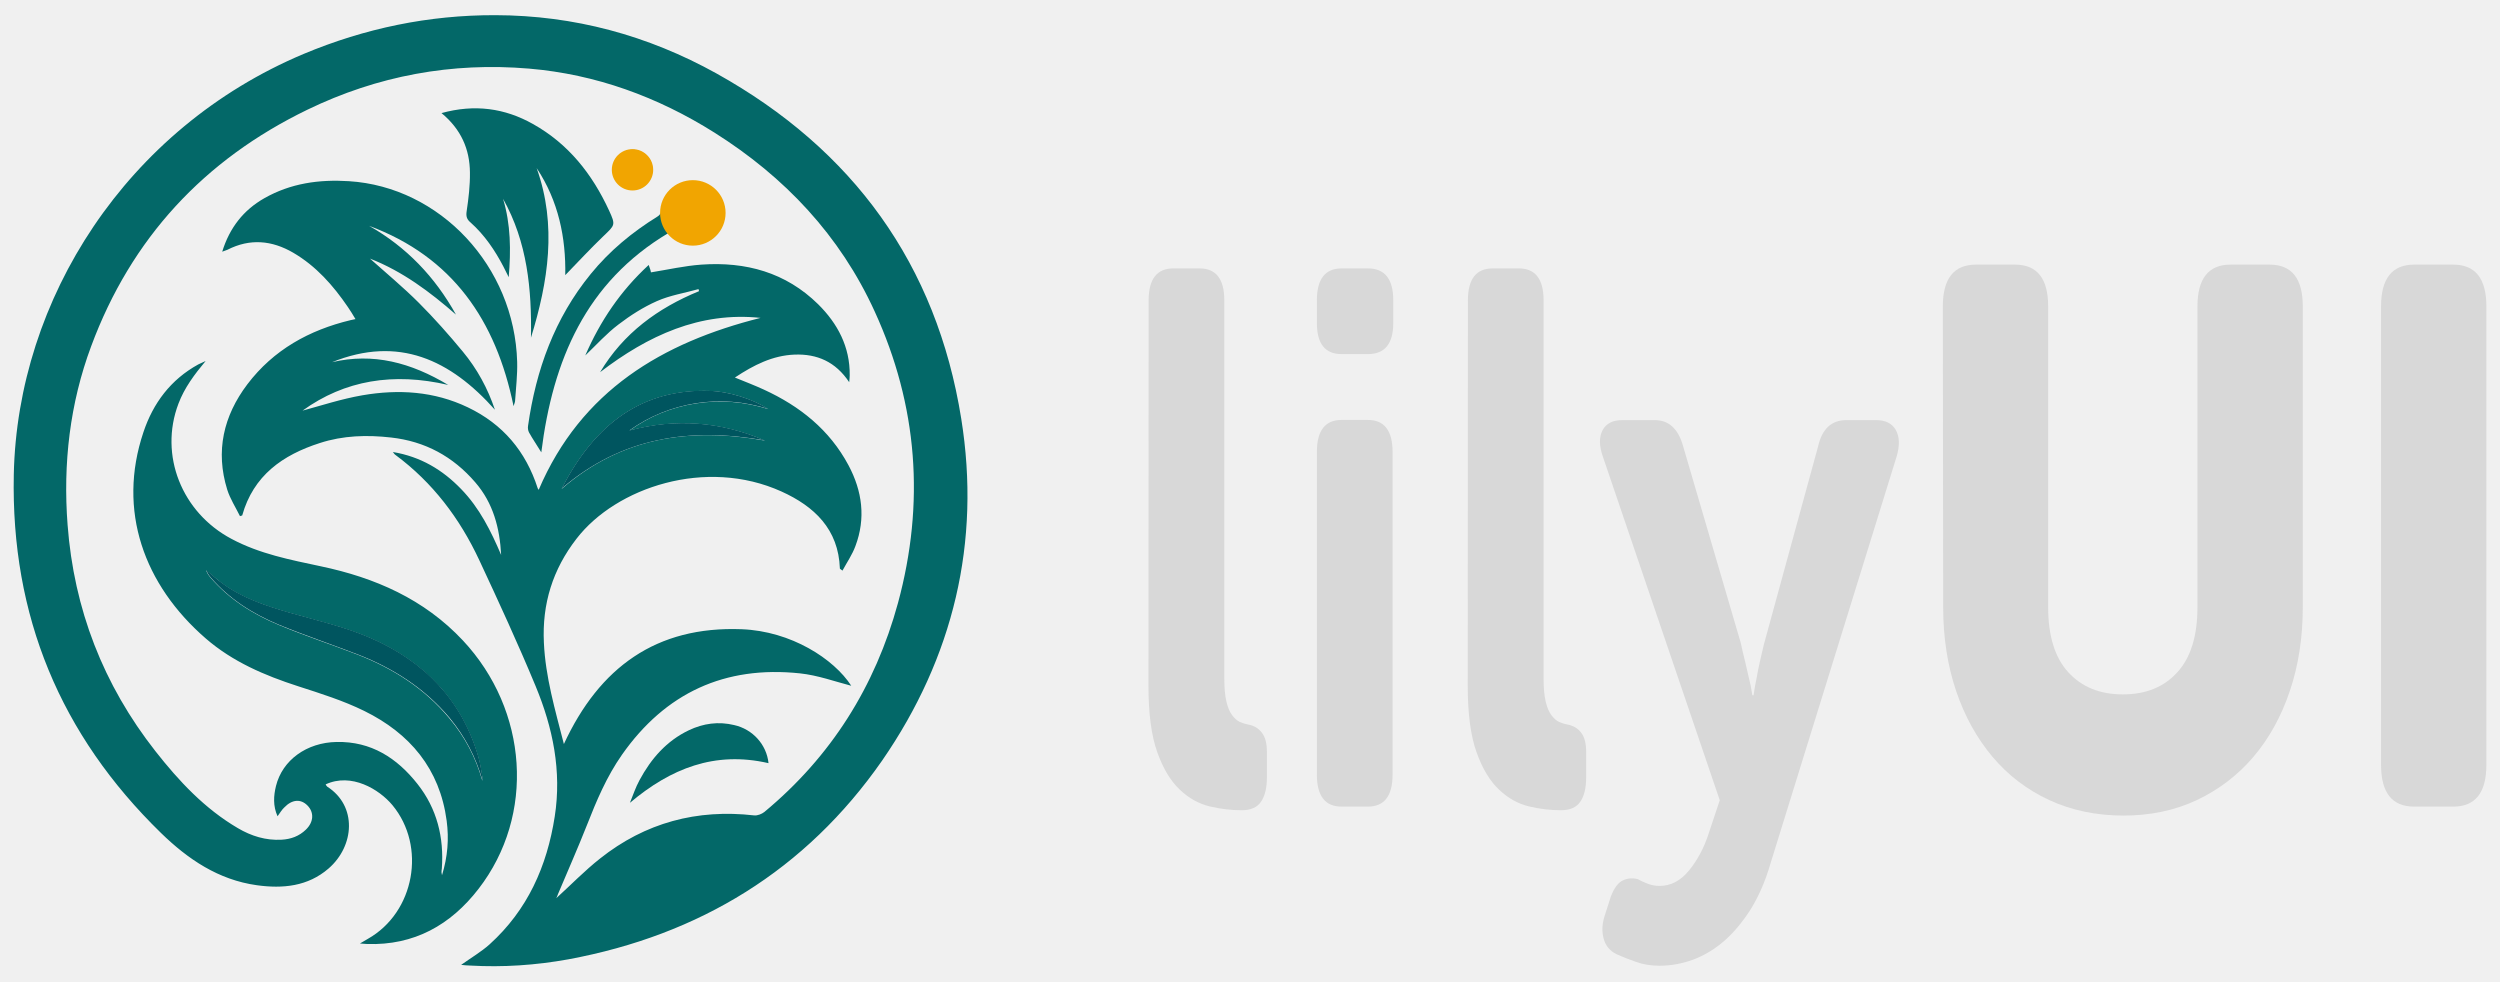
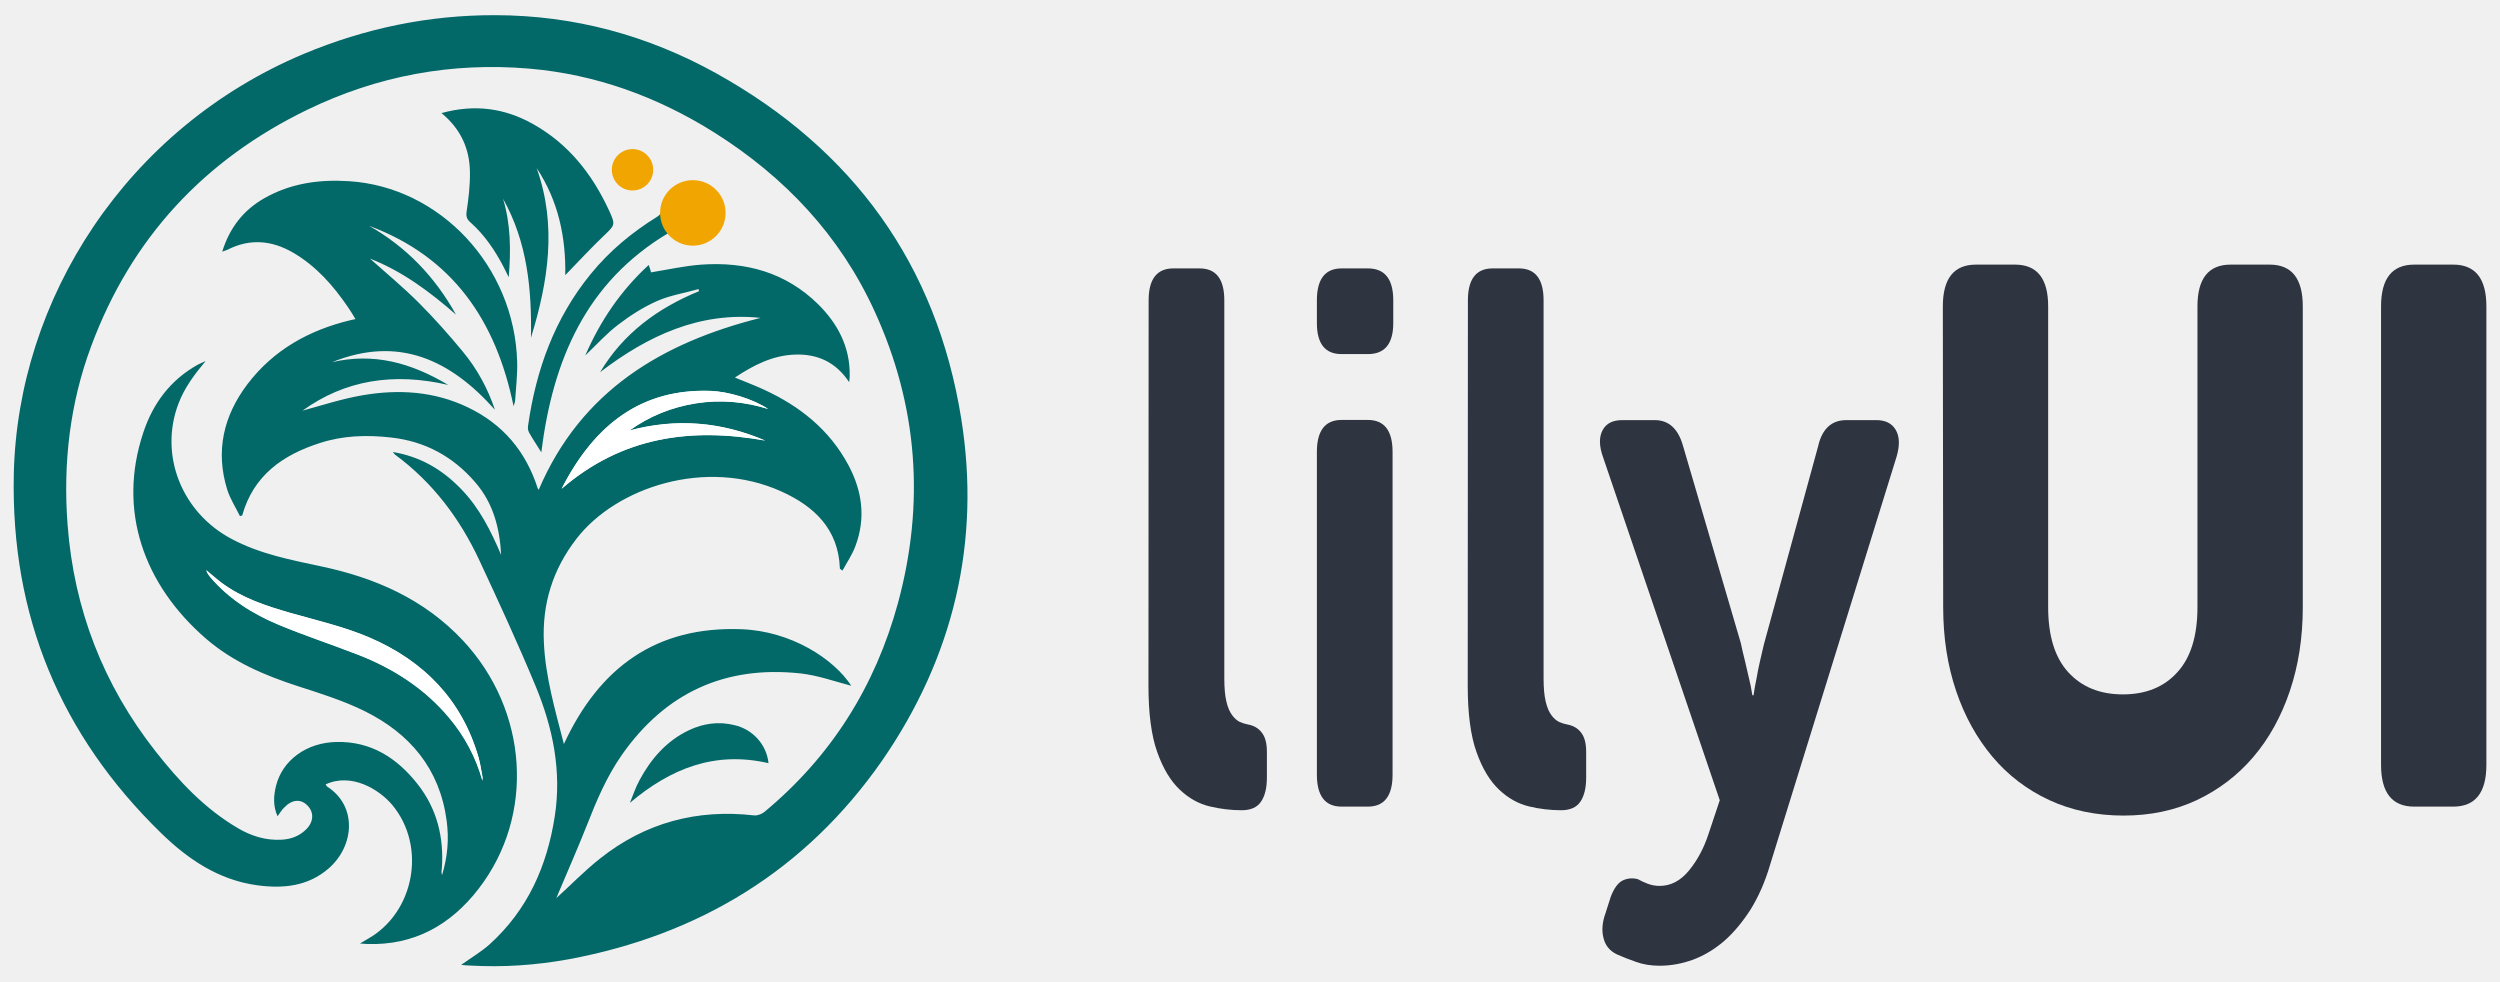
<svg xmlns="http://www.w3.org/2000/svg" version="1.1" id="Camada_1" x="0px" y="0px" viewBox="0 0 1450.2 569.2" style="enable-background:new 0 0 1450.2 569.2;" xml:space="preserve">
  <style type="text/css">
- 	.st0{fill:#D8D8D8;}
+ 	.st0{fill:#2E3440;}
	.st1{fill:#036868;}
- 	.st2{fill:#00555F;}
+ 	.st2{fill:#fff;}
	.st3{fill:#F1A501;}
</style>
  <g>
    <g>
      <path class="st0" d="M666.3,174.2c0-12.3,4.8-18.5,14.3-18.5h15.3c9.5,0,14.3,6.2,14.3,18.5v219.3c0,5.6,0.4,10,1.2,13.4    s1.9,6,3.3,7.9c1.4,1.9,2.9,3.2,4.5,4c1.6,0.7,3.3,1.2,4.9,1.5c3.2,0.6,5.9,2.1,7.8,4.6c2,2.5,3,6.2,3,11.2v15    c0,5.9-1.1,10.5-3.3,13.8c-2.2,3.4-6,5.1-11.3,5.1c-6,0-12.2-0.7-18.5-2.2s-12.1-4.7-17.4-9.7c-5.3-5-9.7-12.2-13.1-21.8    c-3.4-9.5-5.1-22.3-5.1-38.5L666.3,174.2L666.3,174.2z" />
      <path class="st0" d="M778.2,205.4c-9.5,0-14.3-6-14.3-18v-13.2c0-12.3,4.8-18.5,14.3-18.5h15.3c9.8,0,14.7,6.2,14.7,18.5v13.2    c0,12-4.9,18-14.7,18H778.2z M763.9,262.1c0-12.3,4.8-18.5,14.3-18.5h15.3c9.5,0,14.3,6.2,14.3,18.5v187.3    c0,12.3-4.8,18.5-14.3,18.5h-15.3c-9.5,0-14.3-6.2-14.3-18.5V262.1L763.9,262.1z" />
      <path class="st0" d="M851.5,174.2c0-12.3,4.8-18.5,14.3-18.5h15.3c9.5,0,14.3,6.2,14.3,18.5v219.3c0,5.6,0.4,10,1.2,13.4    c0.8,3.4,1.9,6,3.3,7.9s2.9,3.2,4.5,4c1.6,0.7,3.2,1.2,4.9,1.5c3.2,0.6,5.9,2.1,7.8,4.6c2,2.5,3,6.2,3,11.2v15    c0,5.9-1.1,10.5-3.3,13.8c-2.2,3.4-6,5.1-11.3,5.1c-6.1,0-12.2-0.7-18.5-2.2s-12.1-4.7-17.4-9.7s-9.7-12.2-13.1-21.8    c-3.4-9.5-5.1-22.3-5.1-38.5L851.5,174.2L851.5,174.2z" />
      <path class="st0" d="M941.4,510.7c2.8-1.3,5.7-1.5,8.7-0.7c1.6,0.9,3.5,1.8,5.6,2.6c2.1,0.8,4.4,1.3,7,1.3c6.5,0,12.2-3,17.1-9    s8.6-13,11.2-20.9l6.6-19.8l-67.7-199c-2.3-6.4-2.4-11.6-0.3-15.6s5.9-5.9,11.5-5.9h18.8c8.1,0,13.6,5,16.4,15l33.5,114.3    c0.7,3.2,1.4,6.5,2.3,9.9c0.8,3.4,1.6,6.7,2.3,9.9c0.9,3.5,1.6,7,2.1,10.5h0.7c0.5-3.5,1.1-6.9,1.8-10.1c0.5-2.9,1.1-6.1,1.9-9.5    s1.6-6.7,2.3-9.9l31.4-114.7c2.3-10.3,7.8-15.4,16.4-15.4h17.4c5.3,0,9.1,1.9,11.3,5.7s2.4,8.9,0.5,15.4l-73.3,236.5    c-3,10.3-6.9,19-11.5,26.4c-4.7,7.3-9.8,13.4-15.3,18.2c-5.6,4.8-11.6,8.4-18,10.8c-6.4,2.3-12.8,3.5-19.4,3.5    c-4.9,0-9.4-0.7-13.6-2.2s-7.9-2.9-11.2-4.4c-4.2-2-6.8-5.3-7.8-9.7c-1.1-4.4-0.6-9.1,1.2-14.1l3.1-9.7    C936.3,515.2,938.6,512,941.4,510.7L941.4,510.7z" />
      <path class="st0" d="M1127,177.7c0-16.1,6.4-24.2,19.2-24.2h22.7c12.8,0,19.2,8.1,19.2,24.2v174.5c0,16.7,3.9,29.3,11.7,37.8    c7.8,8.5,18.3,12.8,31.6,12.8s23.8-4.2,31.6-12.8c7.8-8.5,11.7-21.1,11.7-37.8V177.7c0-16.1,6.4-24.2,19.2-24.2h22.7    c12.8,0,19.2,8.1,19.2,24.2v174.5c0,17.6-2.5,33.8-7.5,48.6s-12,27.5-21.1,38.2s-20,19-32.8,25.1c-12.8,6-27,9-42.6,9    s-30.2-3-43.1-9s-23.9-14.4-32.9-25.1s-16.1-23.4-21.1-38.2s-7.5-31-7.5-48.6L1127,177.7L1127,177.7z" />
      <path class="st0" d="M1381.2,177.7c0-16.1,6.4-24.2,19.2-24.2h22.7c12.8,0,19.2,8.1,19.2,24.2v266c0,16.1-6.4,24.2-19.2,24.2    h-22.7c-12.8,0-19.2-8.1-19.2-24.2V177.7L1381.2,177.7z" />
    </g>
    <g>
      <g>
        <path class="st1" d="M557.6,242.9c-14.3-89.5-62.8-156.2-142-200.3C375.8,20.5,333,8.9,287.3,8.8c-38.6-0.1-75.6,7.6-111.2,22.5     C73.4,74.5,10.1,173.4,8,275.3c-1.7,81.9,27,151,85.4,207.9c15.6,15.2,33.3,27.2,55.6,30.3c15,2.1,29.6,0.7,41.6-9.7     c15.1-13.1,16.7-36.3-0.8-47.5c-0.4-0.3-0.6-0.8-0.9-1.3c14.9-6.9,31,2.8,38.7,12c19.9,24,12.9,62.3-14.2,77.6     c-1.2,0.7-2.3,1.3-4.6,2.7c2.3,0.2,3.2,0.2,4.1,0.3c27.3,0.9,48.5-11,64.7-32c33-42.7,28.8-103.6-9.1-144.1     c-22.5-24-51-36.4-82.4-43c-17.8-3.8-35.5-7.2-51.8-15.9c-28.9-15.3-42.1-48.6-30.8-78.4c3.5-9.3,9.3-17,15.8-24.8     c-1.4,0.7-2.9,1.3-4.3,2c-16,8.8-26.2,22.5-31.8,39.3c-15.3,45.5,0.3,88.6,36.2,119.7c15.6,13.5,34.1,21.4,53.6,27.7     c13,4.2,26.1,8.3,38.3,14.3c26.4,13,43.8,33.5,47.8,63.7c1.4,10.5,0.6,20.8-2.7,31.6c-0.2-1.1-0.3-1.4-0.3-1.7     c0-0.8,0.1-1.5,0.2-2.2c1.3-18-2.8-34.7-14.1-49c-11.9-15.1-26.9-24.8-46.9-24.4c-17.5,0.3-31.5,10.6-35.2,25.5     c-1.4,5.7-1.8,11.6,0.9,17.6c1.5-2.1,2.5-3.8,3.9-5.1c4.5-4.7,9.5-5.1,13.4-1.2c4,4,3.7,9.6-0.8,14c-4,3.9-8.8,5.6-14.2,5.9     c-9.1,0.5-17.5-2.1-25.3-6.7c-19.3-11.3-34.2-27.3-47.8-44.6c-30.3-38.6-47.3-82.4-51-131.4c-2.7-35.5,1.3-70.3,13.7-103.6     c23.2-62.5,65.4-108.1,125.5-137.2c40.7-19.7,83.7-27.6,128.5-23.8c38.8,3.3,74.6,16.4,107.5,37.1c40.8,25.7,72.9,59.7,93,103.8     c25,54.6,29.2,111.2,13.5,169.1c-13.2,48.4-38.8,89.1-77.5,121.2c-1.5,1.2-4,2.2-5.9,2c-33.2-3.8-63.2,4.2-89.4,25     c-9,7.1-17,15.4-25.4,23c0.3-0.6,0.7-1.5,1-2.4c5.6-13.3,11.4-26.4,16.7-39.8c5.6-14.3,11.5-28.3,20.4-41     C386,401.9,420.5,386,464,390.6c10.4,1.1,20.5,4.8,29.8,7.2c-10-15.5-34.8-31.7-63.6-32.8c-49.5-1.9-82.5,22.1-103.1,66.6     c-5.1-19.9-10.7-38.9-11.6-58.8c-1.1-22.5,5.1-42.5,19-60.4c23-29.7,75-47.1,118.8-27.3c19,8.6,33.1,21.8,33.9,44.7     c0,0.2,0.4,0.3,1.5,1.2c2.6-4.8,5.7-9.3,7.5-14.2c6.1-16.2,4-31.9-4-46.9c-11-20.6-28.2-34.3-49.1-43.9c-5.2-2.4-10.7-4.5-16.8-7     c11-7.3,21.9-12.8,34.6-13.3c13-0.5,23.8,4.1,31.7,16c0.2-2,0.3-3,0.3-4c0.2-16.5-7-30-18.3-41.2c-18.8-18.5-42-24.8-67.7-23     c-9.8,0.7-19.4,2.9-29.3,4.5c0,0.1-0.1-0.7-0.3-1.4c-0.2-0.7-0.5-1.4-1-2.9c-16.4,15.1-28.1,32.5-36.8,52.5     c6.6-6.3,12.4-12.8,19.3-18c6.8-5.2,14.3-10,22.2-13.5c7.6-3.4,16.1-4.7,24.2-7c0.1,0.4,0.2,0.8,0.3,1.2     c-23.9,9.8-43.9,24.4-57.4,47c27.8-21.3,58-35.2,93.1-31.5c-56.9,14.3-104.1,42.1-128.7,99.7c-0.2-0.2-0.5-0.5-0.6-0.9     c-6.9-21.4-20.2-37.2-40.5-46.9c-19.6-9.4-40.3-10.6-61.2-7c-12.1,2.1-24,6-34.7,8.9c24.5-17.7,52.7-22.3,84.5-14.9     c-21.7-13-43.5-18.8-67.4-13.2c38.6-15.6,68.7-1.4,94.5,27.6c-4.2-12.5-10.4-23.8-18.6-33.7c-8.1-9.8-16.6-19.4-25.6-28.4     s-18.8-17.1-28.3-25.6c18.9,7.4,34.8,19.3,49.9,32.5c-12.2-21.9-28.7-39.2-50.4-51.5c48.4,18,73.6,54.8,83.8,104.6     c0.5-1.6,0.9-2.4,0.9-3.2c0.5-7.5,1.4-15,1.2-22.4c-1.5-55.6-44.8-101.6-97.6-104.9c-17.3-1.1-33.8,1.2-49.1,9.9     c-12.1,6.9-20.1,17.1-24.4,31c1.5-0.6,2.3-0.8,3-1.1c13.1-6.7,25.8-5.5,38.2,1.7c13.3,7.8,23.1,18.9,31.7,31.5     c1.5,2.1,2.8,4.4,4.4,7c-1.4,0.3-2.1,0.5-2.8,0.6c-24.1,5.8-44.7,17.2-59.9,37.2c-13.9,18.4-18.6,38.8-11.7,61.1     c1.7,5.4,4.9,10.3,7.4,15.4c0.4-0.1,0.9-0.3,1.3-0.4c6.5-23.2,23.5-35.1,45-42c13.5-4.4,27.4-4.8,41.4-3.2     c19.7,2.2,35.9,11,48.8,26c10.4,12,14.2,26.5,15,42.1c-5.9-13.8-12.5-27.2-23.2-38.2c-10.8-11.2-23.5-18.8-39.6-21.5     c0.7,0.9,1,1.4,1.5,1.7c21.6,16,37.3,36.8,48.6,61s22.5,48.5,32.7,73.1c10,24.1,15.2,49.2,11.1,75.6c-4.5,29-15.8,54.3-37.8,74.2     c-4.8,4.3-10.6,7.7-16.5,11.9c2,0.2,3.6,0.4,5.2,0.4c19.1,1.1,38.1-0.2,56.9-3.6c76.1-14.1,137.8-51.7,182.1-115.3     C553,381.4,569.1,314.5,557.6,242.9L557.6,242.9z M207.6,379.8c-15.2-5.9-30.8-11-45.9-17.3s-28.8-14.9-39.6-27.5     c-1-1.2-2-2.5-2.5-4.2c2.9,2.4,5.7,4.9,8.7,7.2c12,9,25.9,13.5,40.1,17.6c15.4,4.4,31.2,8,45.9,14.3     c31.4,13.5,53.7,36.2,63.3,69.8c1,3.6,1.5,7.3,2.2,11c0.1,0.7,0,1.5,0,2.2c-3.8-13.5-10.2-25.6-19.2-36.3     C246.3,399.4,228.1,387.8,207.6,379.8L207.6,379.8z M412,226.8c10.5,0.3,24.6,4.6,33.6,10.5c-13.7-4.3-27.7-5.5-41.8-3.3     s-27,7.4-38.7,15.8c27.1-7.3,53.2-5.1,78.7,5.8c-43-7.7-82.9-2.4-118,28C345.2,245.6,372.7,225.5,412,226.8z" />
        <path class="st1" d="M309.1,71.9c-16.4-9.2-33.8-11.6-53-6.3c11.4,9.4,16.4,21,16.5,34.5c0.1,7.5-0.8,15-1.9,22.4     c-0.5,3.1,0.2,4.8,2.2,6.5c8.2,7.3,14.2,16.2,19.2,25.8c1,2,2,4,3,6c1.3-15.5,1.2-30.7-3.3-45.5c14.1,25.1,16.7,52.5,16.2,80.6     c10-32.5,15.2-65.1,3.3-98.4c12.7,19.1,17,40.5,16.6,62.1c7.2-7.4,14.4-15.2,22-22.5c6.9-6.6,7.3-6.5,3.4-15     C343.5,100.9,329.7,83.4,309.1,71.9L309.1,71.9z" />
        <path class="st1" d="M342.7,158.9c-21,25.7-31.8,55.7-36.4,88.2c-0.2,1.2,0,2.7,0.6,3.8c2,3.6,4.4,7.1,7.1,11.5     c6.7-53.6,25.9-98.7,73.7-127.2c6.7,5.9,13.7,7.6,21.6,4.2c8.4-3.6,12.4-11.2,10.4-20c-1.9-8.5-10.2-14.8-18.8-14.2     c-8.6,0.6-15.3,7.1-16.5,15.7c-0.2,1.7-1.5,3.8-3,4.7C366.7,134.7,353.6,145.5,342.7,158.9L342.7,158.9z" />
        <path class="st1" d="M399.6,423.6c-13,6.2-21.9,16.5-28.6,28.9c-2.3,4.2-3.8,8.8-5.6,13.2c23.6-19.9,49.2-30.2,80.4-23     c-1.1-10.8-9.2-19.7-19.9-22.1C416.8,418.4,408,419.6,399.6,423.6L399.6,423.6z" />
        <path class="st1" d="M366.9,86.9c-6.2,0.1-11.4,5.2-11.4,11.4c0,6.5,4.8,11.5,11.2,11.5c6.3,0,11.9-5.5,11.8-11.6     C378.3,91.9,373.1,86.8,366.9,86.9z" />
      </g>
      <g>
        <path class="st2" d="M279.9,452.8c0-0.7,0.1-1.5,0-2.2c-0.7-3.7-1.2-7.4-2.2-11c-9.6-33.7-31.9-56.3-63.3-69.8     c-14.6-6.3-30.5-9.9-45.9-14.3c-14.2-4.1-28.1-8.6-40.1-17.6c-3-2.2-5.8-4.8-8.7-7.2c0.5,1.7,1.5,3,2.5,4.2     c10.8,12.6,24.5,21.2,39.6,27.5c15.1,6.2,30.6,11.4,45.9,17.3c20.6,8,38.8,19.7,53.1,36.7C269.7,427.2,276.1,439.2,279.9,452.8     L279.9,452.8z" />
        <path class="st2" d="M443.8,255.5c-25.5-10.9-51.6-13.1-78.7-5.8c11.7-8.4,24.6-13.5,38.7-15.8c14.2-2.2,28.1-1,41.8,3.3     c-9-5.9-23.1-10.1-33.6-10.5c-39.3-1.3-66.8,18.8-86.2,56.7C361,253.2,400.9,247.9,443.8,255.5L443.8,255.5z" />
      </g>
    </g>
    <circle class="st3" cx="401.9" cy="123.5" r="19" />
    <circle class="st3" cx="366.9" cy="98.5" r="12" />
  </g>
</svg>
